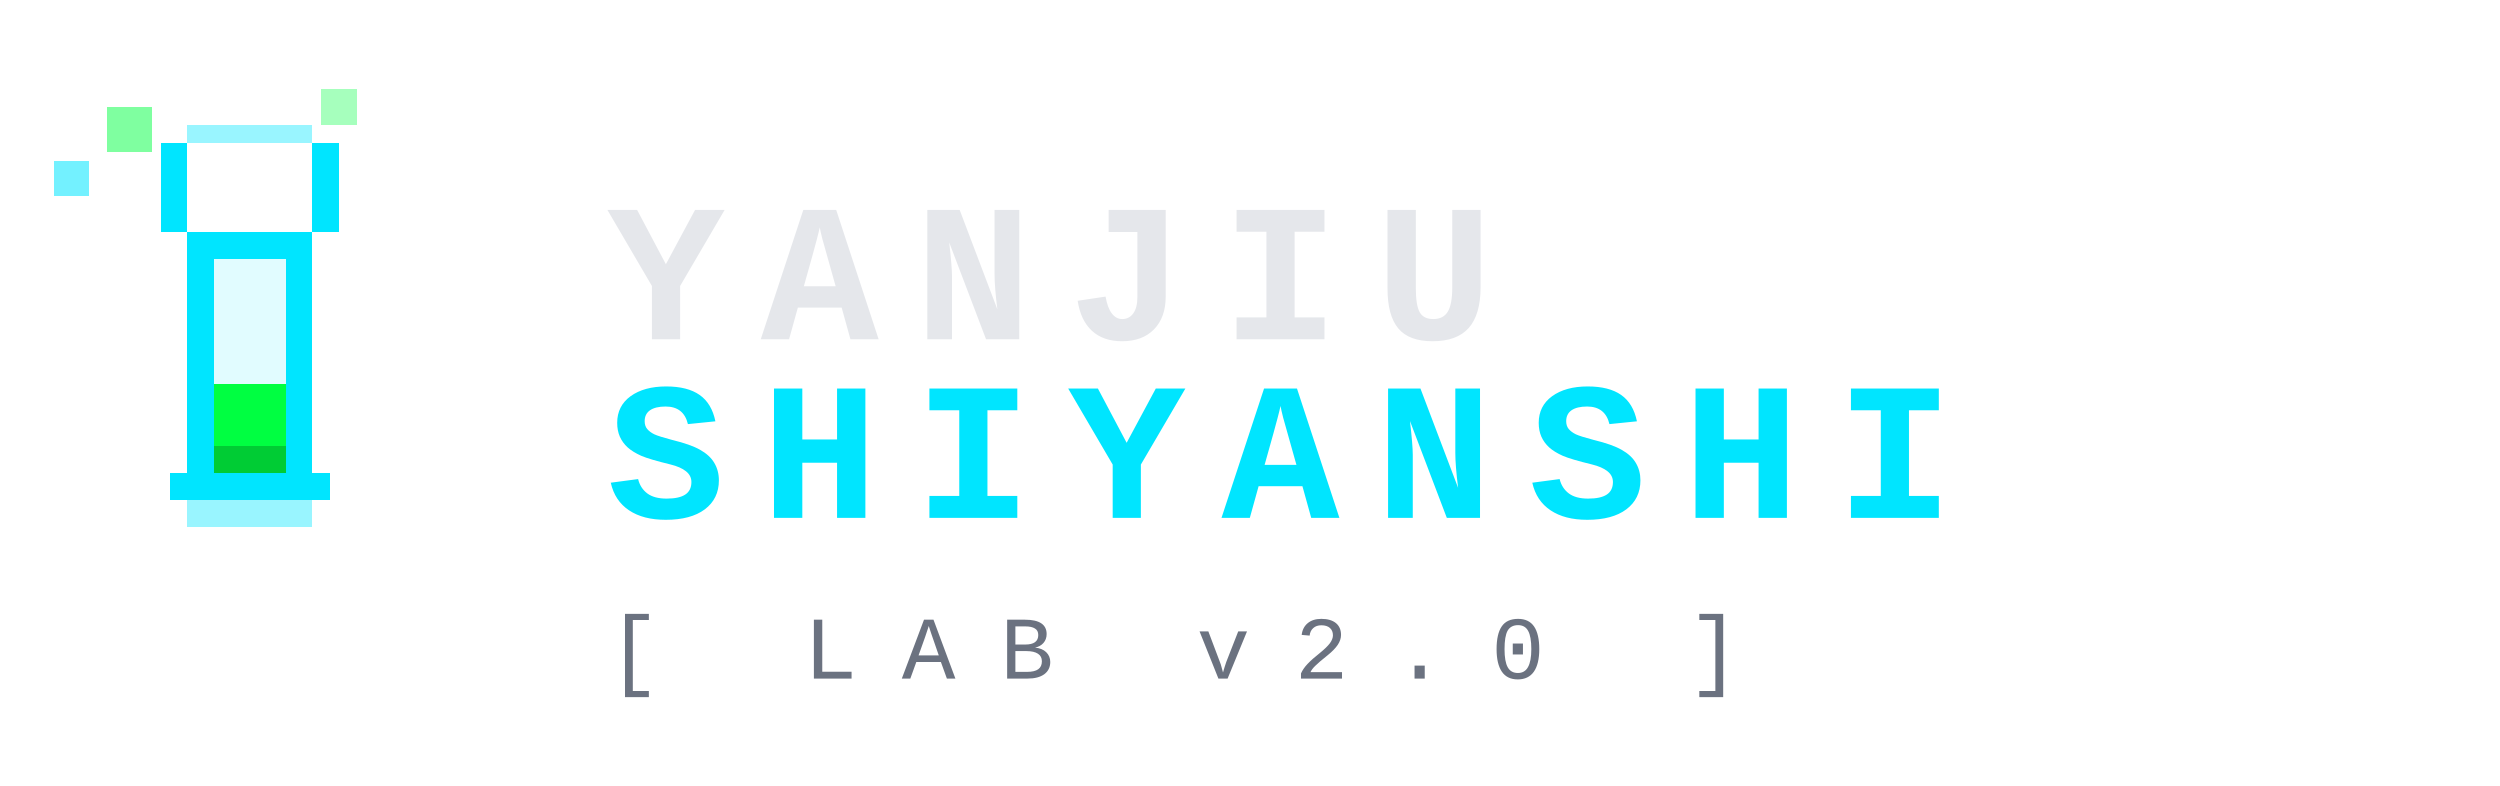
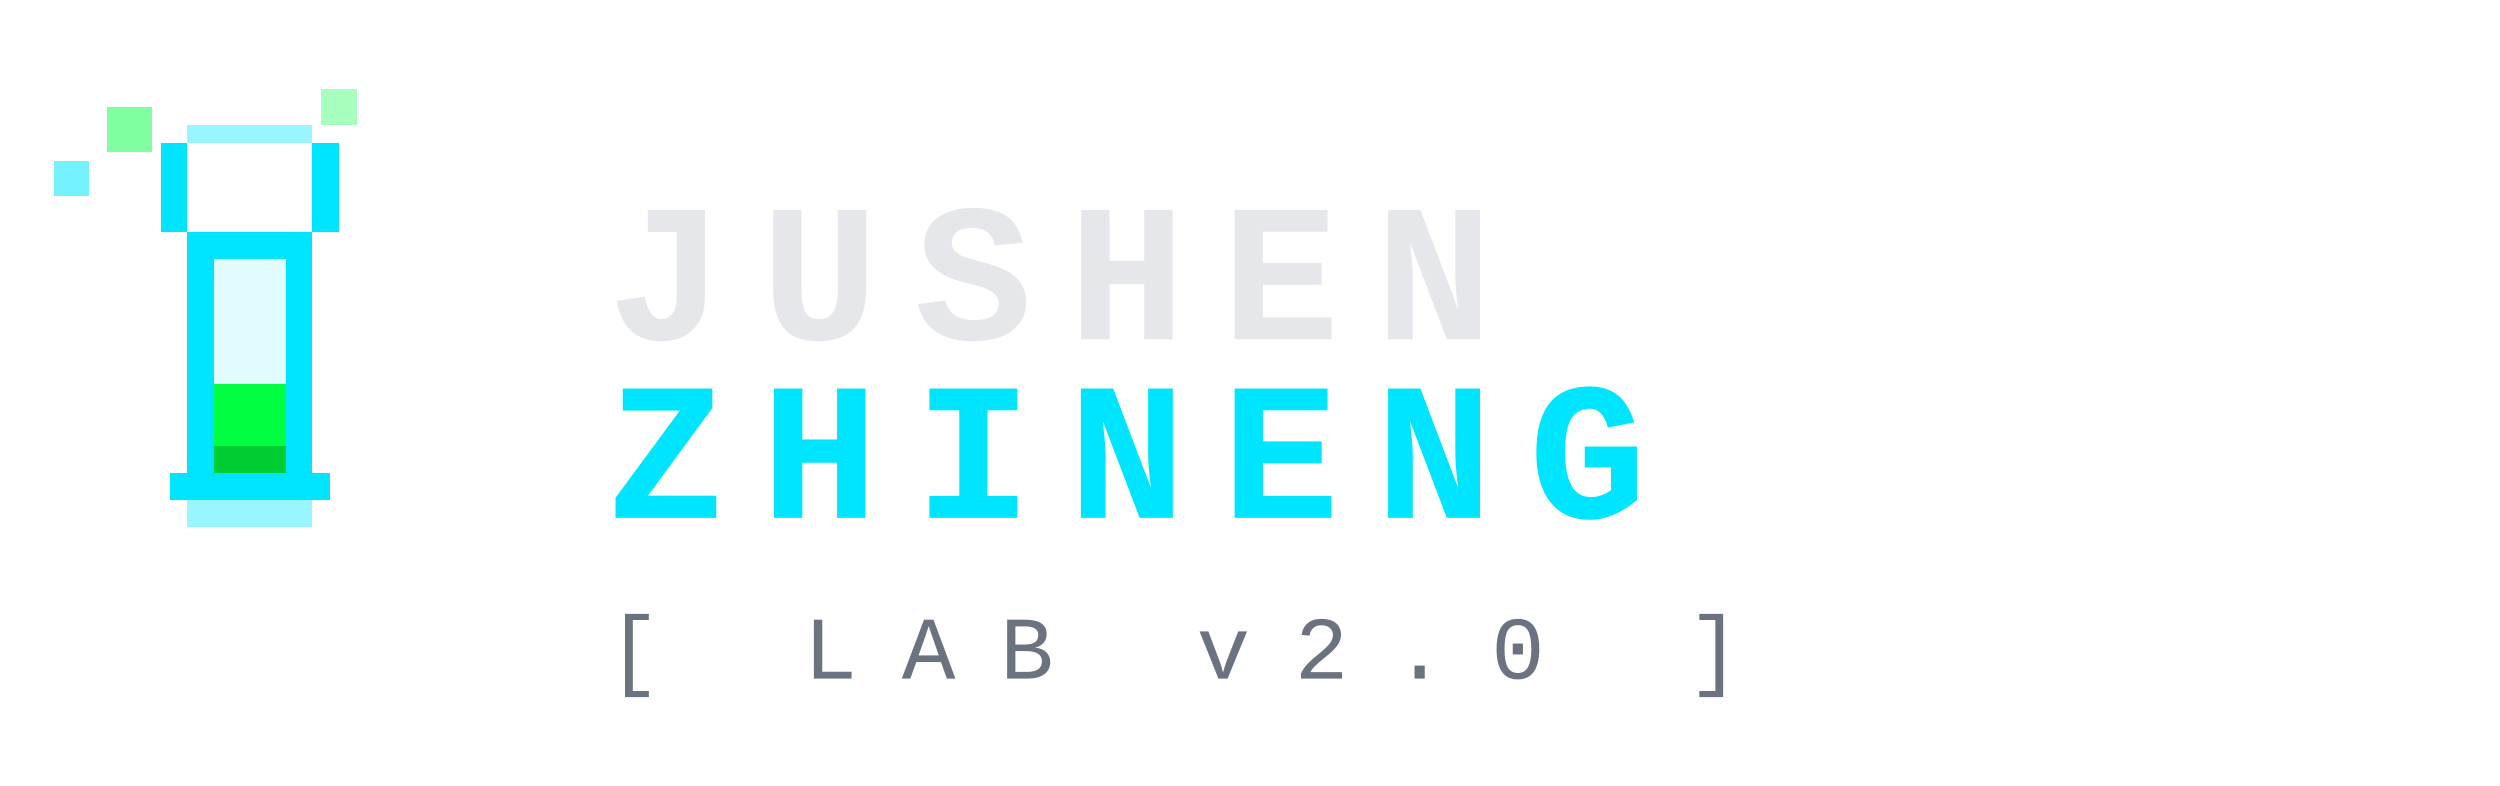
<svg xmlns="http://www.w3.org/2000/svg" viewBox="0 0 280 88" shape-rendering="crispEdges">
  <g transform="translate(6,10) scale(1)">
    <rect x="6" y="2" width="5" height="5" fill="#00ff41" opacity="0.5" />
    <rect x="30" y="0" width="4" height="4" fill="#00ff41" opacity="0.35" />
    <rect x="0" y="8" width="4" height="4" fill="#00e5ff" opacity="0.55" />
    <rect x="12" y="6" width="3" height="10" fill="#00e5ff" />
    <rect x="29" y="6" width="3" height="10" fill="#00e5ff" />
    <rect x="15" y="4" width="14" height="2" fill="#00e5ff" opacity="0.4" />
    <rect x="15" y="16" width="14" height="3" fill="#00e5ff" />
    <rect x="15" y="19" width="3" height="24" fill="#00e5ff" />
    <rect x="26" y="19" width="3" height="24" fill="#00e5ff" />
    <rect x="18" y="19" width="8" height="24" fill="#00e5ff" opacity="0.12" />
    <rect x="18" y="33" width="8" height="7" fill="#00ff41" />
    <rect x="18" y="40" width="8" height="3" fill="#00cc34" />
    <rect x="13" y="43" width="18" height="3" fill="#00e5ff" />
    <rect x="15" y="46" width="14" height="3" fill="#00e5ff" opacity="0.4" />
  </g>
-   <text x="68" y="38" font-family="Courier New, monospace" font-size="22" font-weight="900" fill="#e5e7eb" letter-spacing="4">YANJIU</text>
-   <text x="68" y="58" font-family="Courier New, monospace" font-size="22" font-weight="900" fill="#00e5ff" letter-spacing="4">SHIYANSHI</text>
+   <text x="68" y="38" font-family="Courier New, monospace" font-size="22" font-weight="900" fill="#e5e7eb" letter-spacing="4">JUSHEN</text>
+   <text x="68" y="58" font-family="Courier New, monospace" font-size="22" font-weight="900" fill="#00e5ff" letter-spacing="4">ZHINENG</text>
  <text x="68" y="76" font-family="Courier New, monospace" font-size="10" fill="#6b7280" letter-spacing="5">[ LAB v2.0 ]</text>
</svg>
